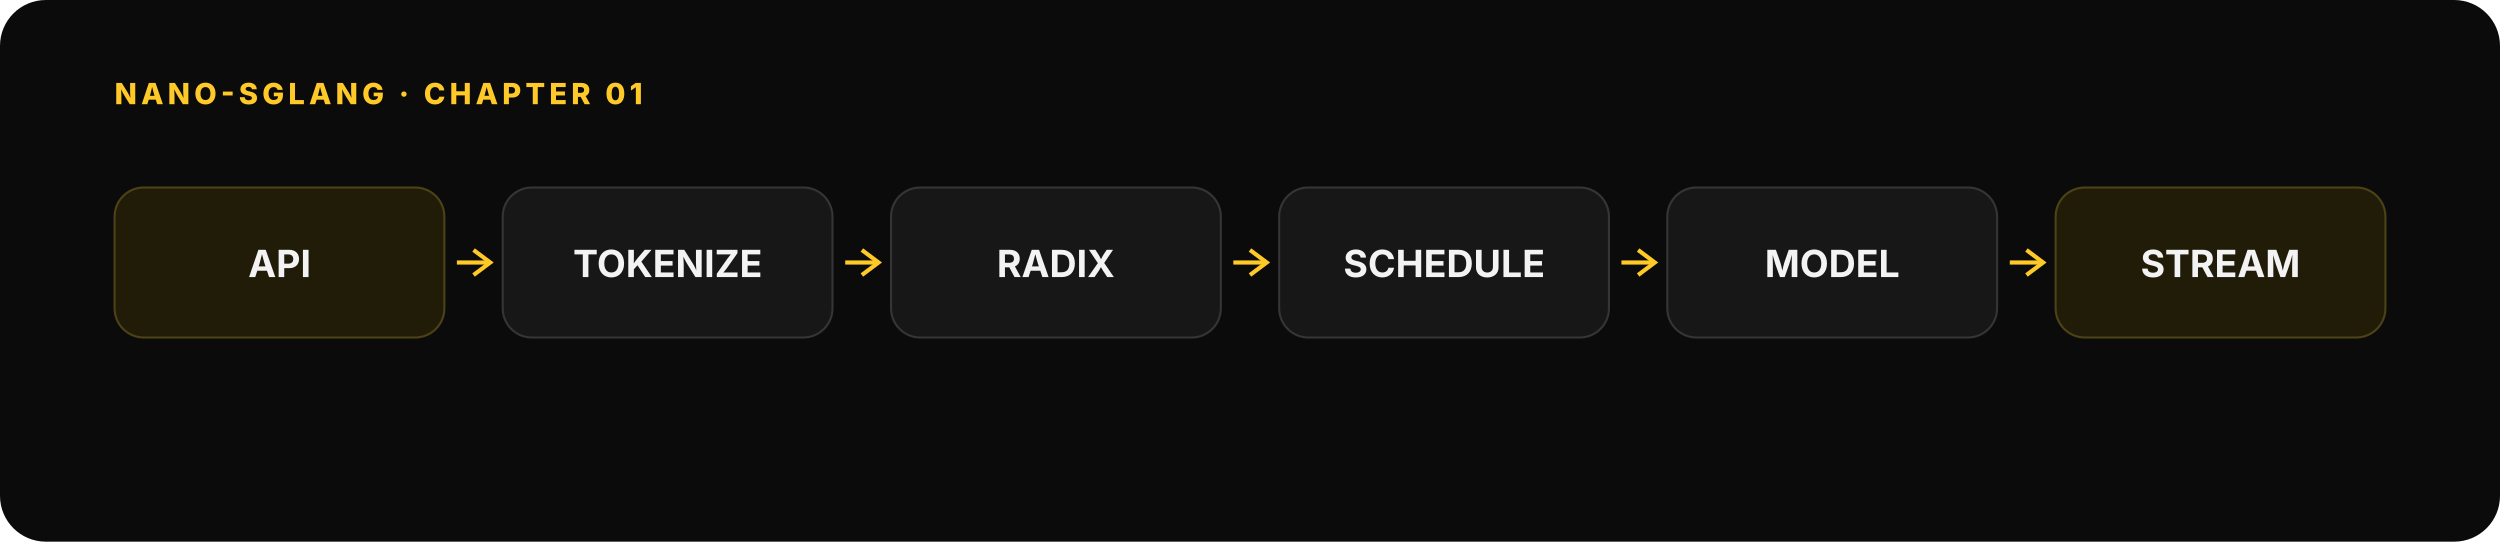
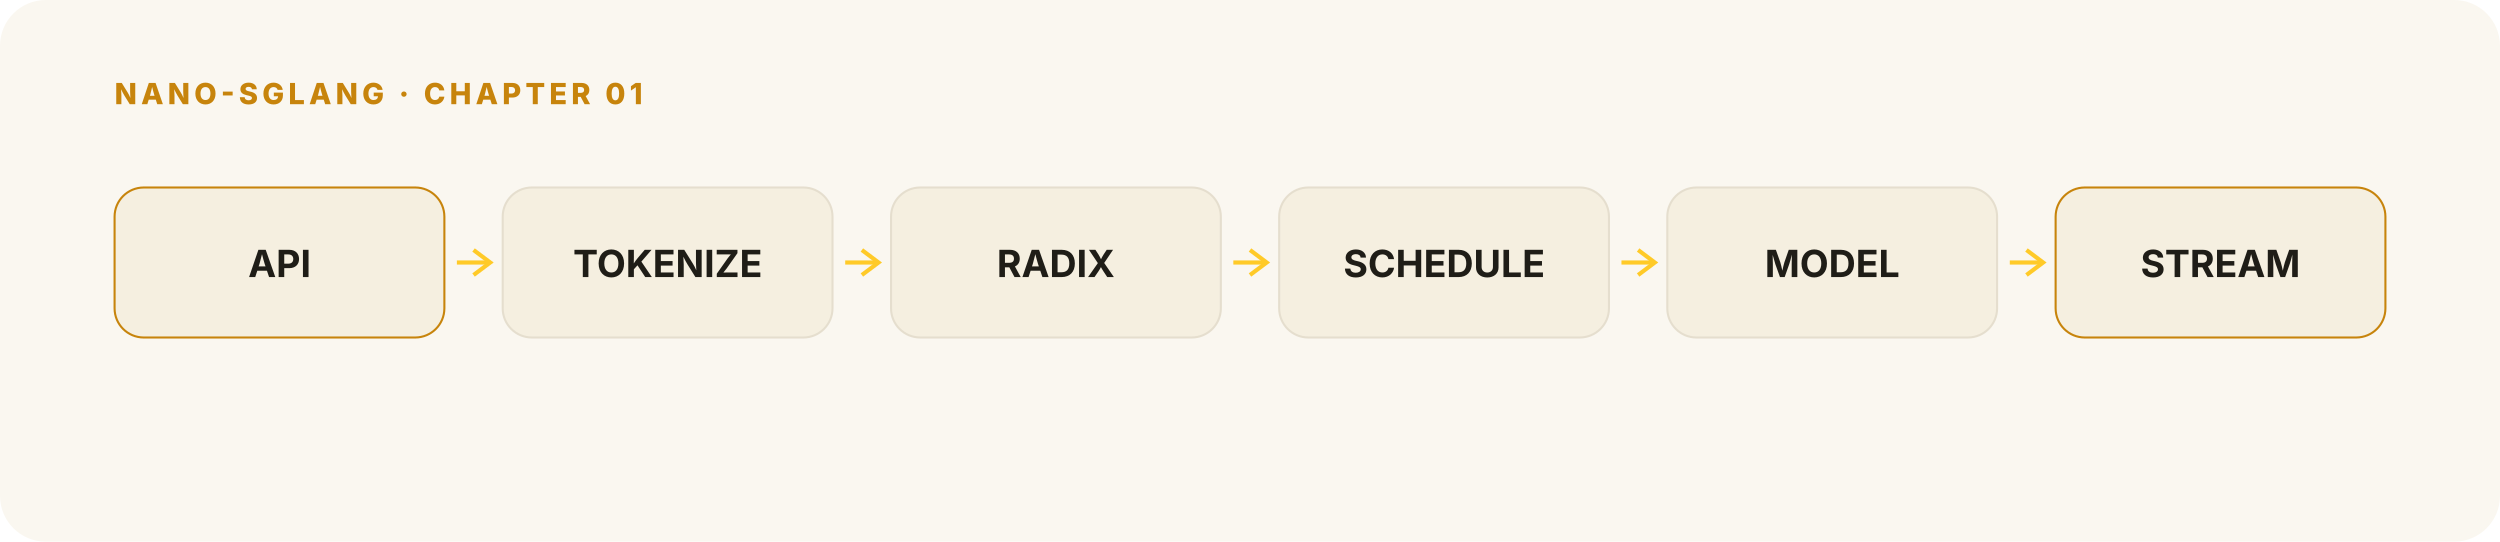
<svg xmlns="http://www.w3.org/2000/svg" viewBox="0 0 1200 260" role="img">
-   <rect width="100%" height="100%" rx="22" fill="#0b0b0b" />
-   <text x="55" y="50" fill="#ffca28" font-size="14" font-family="Inter,Arial,sans-serif" font-weight="800" letter-spacing="2">NANO-SGLANG · CHAPTER 01</text>
-   <rect x="55.0" y="90" width="158.3" height="72" rx="14" fill="#211c08" stroke="#4d4216" />
-   <text x="134.2" y="133" text-anchor="middle" fill="#f3f3f3" font-size="18" font-family="Inter,Arial,sans-serif" font-weight="700">API</text>
+   <rect width="100%" height="100%" rx="22" fill="#faf7f0" />
+   <text x="55" y="50" fill="#c7840c" font-size="14" font-family="Inter,Arial,sans-serif" font-weight="800" letter-spacing="2">NANO-SGLANG · CHAPTER 01</text>
+   <rect x="55.0" y="90" width="158.3" height="72" rx="14" fill="#f5efe0" stroke="#c7840c" />
+   <text x="134.2" y="133" text-anchor="middle" fill="#1f1d17" font-size="18" font-family="Inter,Arial,sans-serif" font-weight="700">API</text>
  <path d="M219.3 126 H235.3" stroke="#ffca28" stroke-width="2" />
  <path d="M227.3 120 L235.3 126 L227.3 132" fill="none" stroke="#ffca28" stroke-width="2" />
-   <rect x="241.3" y="90" width="158.3" height="72" rx="14" fill="#171717" stroke="#353535" />
-   <text x="320.5" y="133" text-anchor="middle" fill="#f3f3f3" font-size="18" font-family="Inter,Arial,sans-serif" font-weight="700">TOKENIZE</text>
+   <rect x="241.3" y="90" width="158.3" height="72" rx="14" fill="#f5efe0" stroke="#e5dece" />
+   <text x="320.5" y="133" text-anchor="middle" fill="#1f1d17" font-size="18" font-family="Inter,Arial,sans-serif" font-weight="700">TOKENIZE</text>
  <path d="M405.7 126 H421.7" stroke="#ffca28" stroke-width="2" />
  <path d="M413.7 120 L421.7 126 L413.7 132" fill="none" stroke="#ffca28" stroke-width="2" />
-   <rect x="427.7" y="90" width="158.3" height="72" rx="14" fill="#171717" stroke="#353535" />
-   <text x="506.8" y="133" text-anchor="middle" fill="#f3f3f3" font-size="18" font-family="Inter,Arial,sans-serif" font-weight="700">RADIX</text>
+   <rect x="427.7" y="90" width="158.3" height="72" rx="14" fill="#f5efe0" stroke="#e5dece" />
+   <text x="506.8" y="133" text-anchor="middle" fill="#1f1d17" font-size="18" font-family="Inter,Arial,sans-serif" font-weight="700">RADIX</text>
  <path d="M592.0 126 H608.0" stroke="#ffca28" stroke-width="2" />
  <path d="M600.0 120 L608.0 126 L600.0 132" fill="none" stroke="#ffca28" stroke-width="2" />
-   <rect x="614.0" y="90" width="158.3" height="72" rx="14" fill="#171717" stroke="#353535" />
-   <text x="693.2" y="133" text-anchor="middle" fill="#f3f3f3" font-size="18" font-family="Inter,Arial,sans-serif" font-weight="700">SCHEDULE</text>
+   <rect x="614.0" y="90" width="158.3" height="72" rx="14" fill="#f5efe0" stroke="#e5dece" />
+   <text x="693.2" y="133" text-anchor="middle" fill="#1f1d17" font-size="18" font-family="Inter,Arial,sans-serif" font-weight="700">SCHEDULE</text>
  <path d="M778.3 126 H794.3" stroke="#ffca28" stroke-width="2" />
  <path d="M786.3 120 L794.3 126 L786.3 132" fill="none" stroke="#ffca28" stroke-width="2" />
-   <rect x="800.3" y="90" width="158.3" height="72" rx="14" fill="#171717" stroke="#353535" />
-   <text x="879.5" y="133" text-anchor="middle" fill="#f3f3f3" font-size="18" font-family="Inter,Arial,sans-serif" font-weight="700">MODEL</text>
+   <rect x="800.3" y="90" width="158.3" height="72" rx="14" fill="#f5efe0" stroke="#e5dece" />
+   <text x="879.5" y="133" text-anchor="middle" fill="#1f1d17" font-size="18" font-family="Inter,Arial,sans-serif" font-weight="700">MODEL</text>
  <path d="M964.7 126 H980.7" stroke="#ffca28" stroke-width="2" />
  <path d="M972.7 120 L980.7 126 L972.7 132" fill="none" stroke="#ffca28" stroke-width="2" />
-   <rect x="986.7" y="90" width="158.3" height="72" rx="14" fill="#211c08" stroke="#4d4216" />
-   <text x="1065.8" y="133" text-anchor="middle" fill="#f3f3f3" font-size="18" font-family="Inter,Arial,sans-serif" font-weight="700">STREAM</text>
+   <rect x="986.7" y="90" width="158.3" height="72" rx="14" fill="#f5efe0" stroke="#c7840c" />
+   <text x="1065.8" y="133" text-anchor="middle" fill="#1f1d17" font-size="18" font-family="Inter,Arial,sans-serif" font-weight="700">STREAM</text>
</svg>
